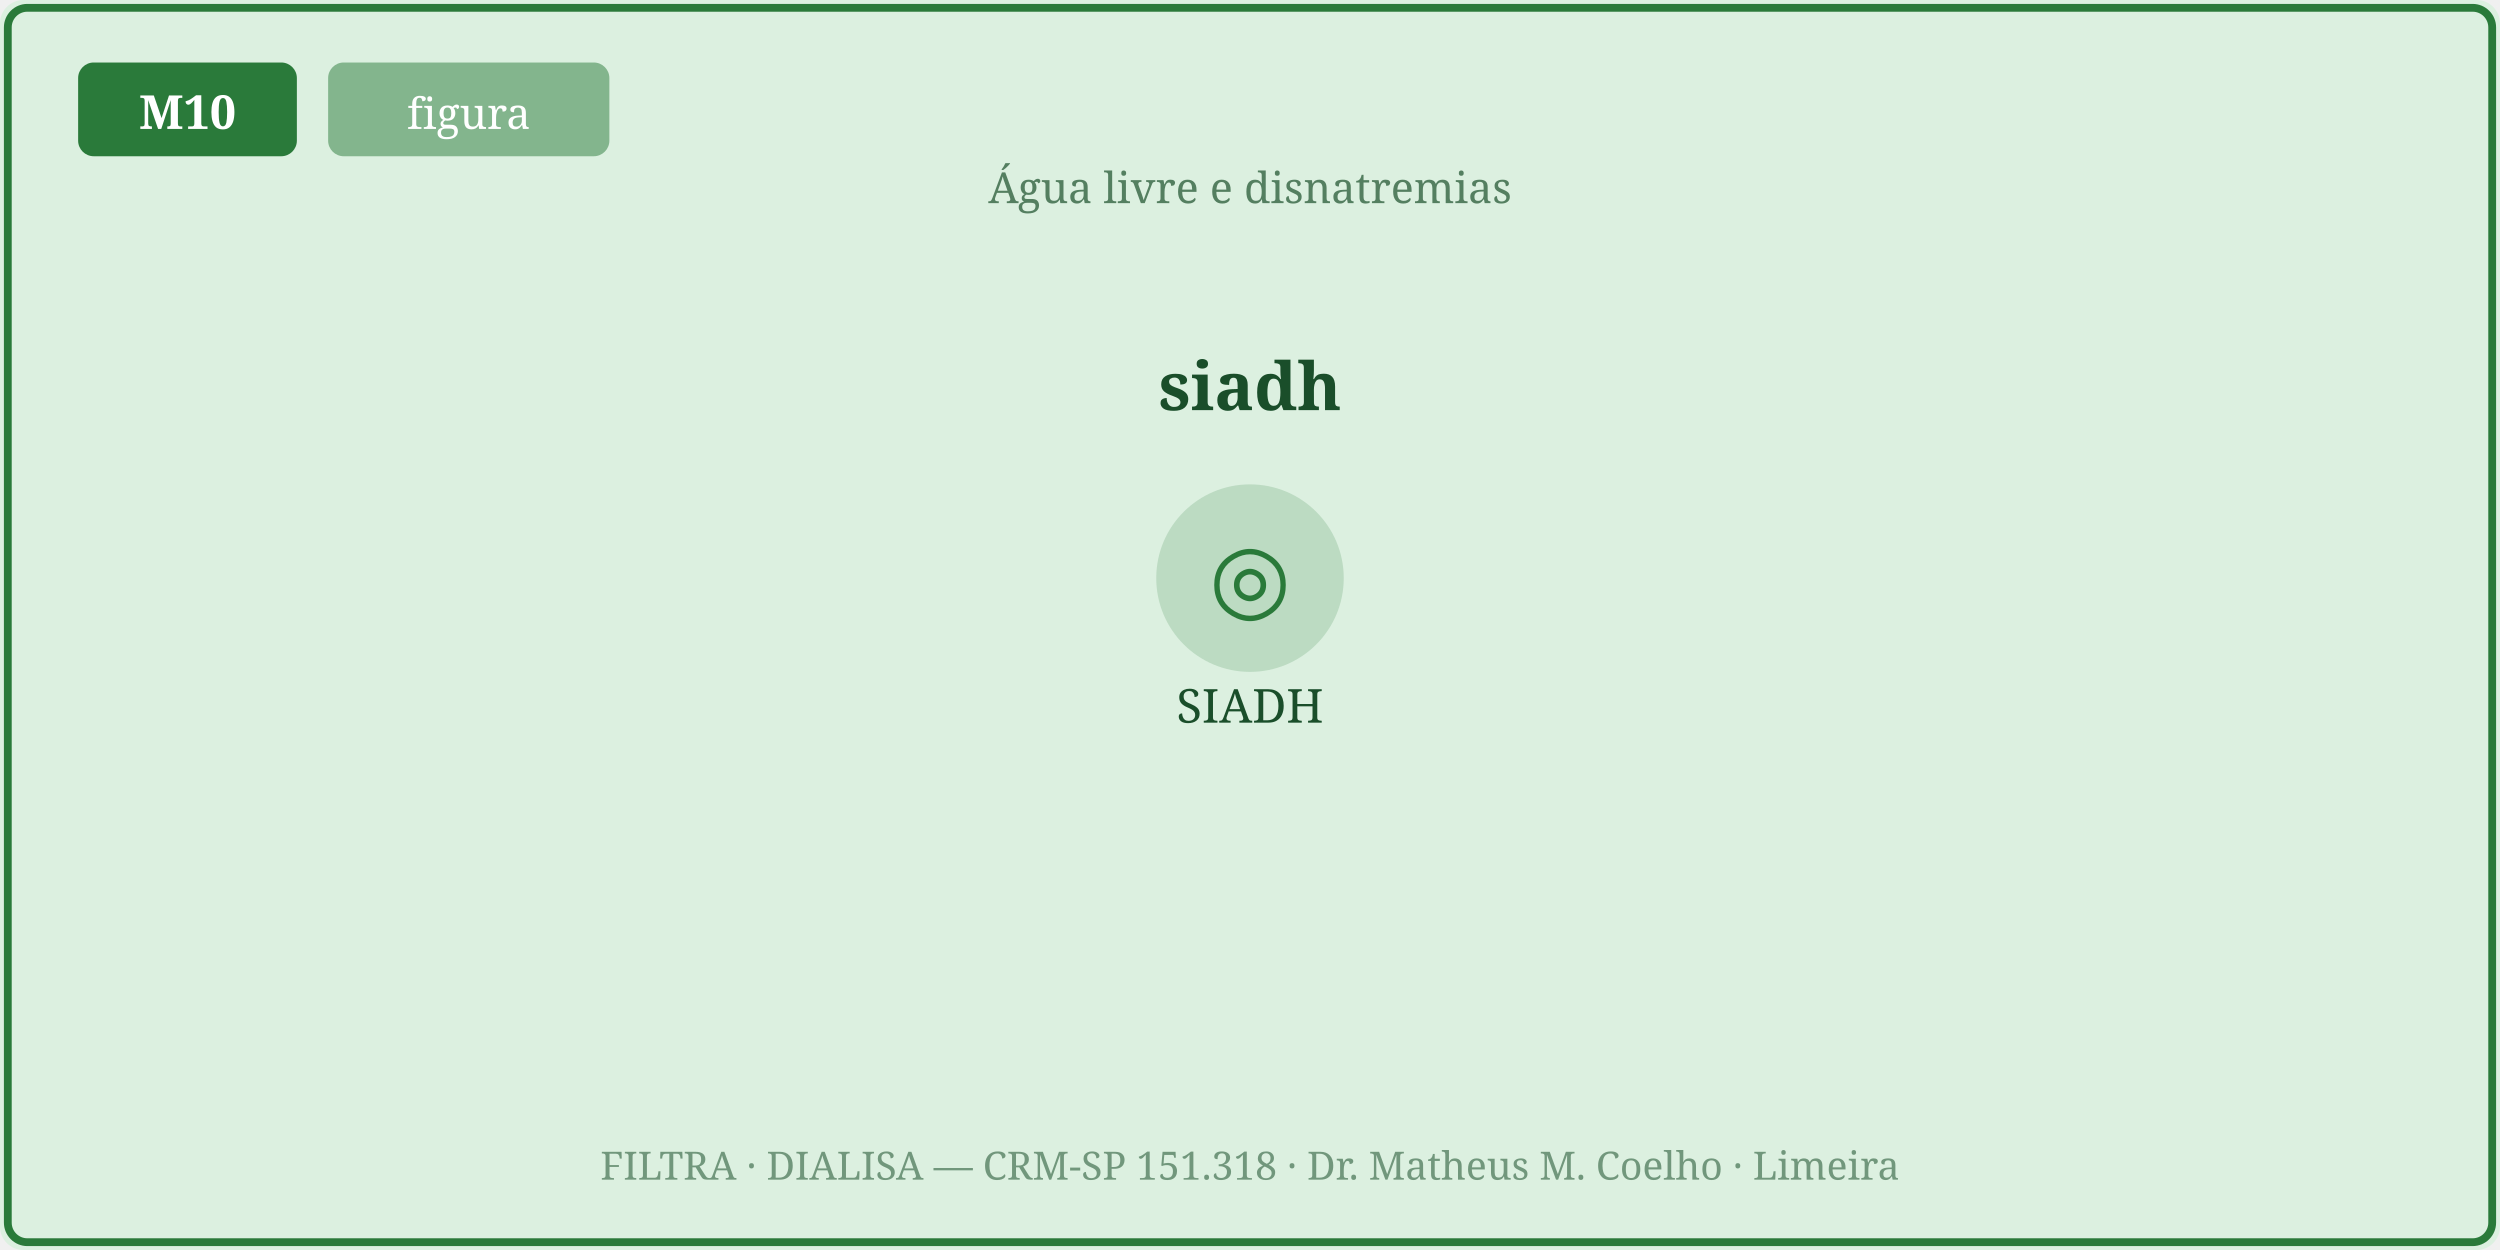
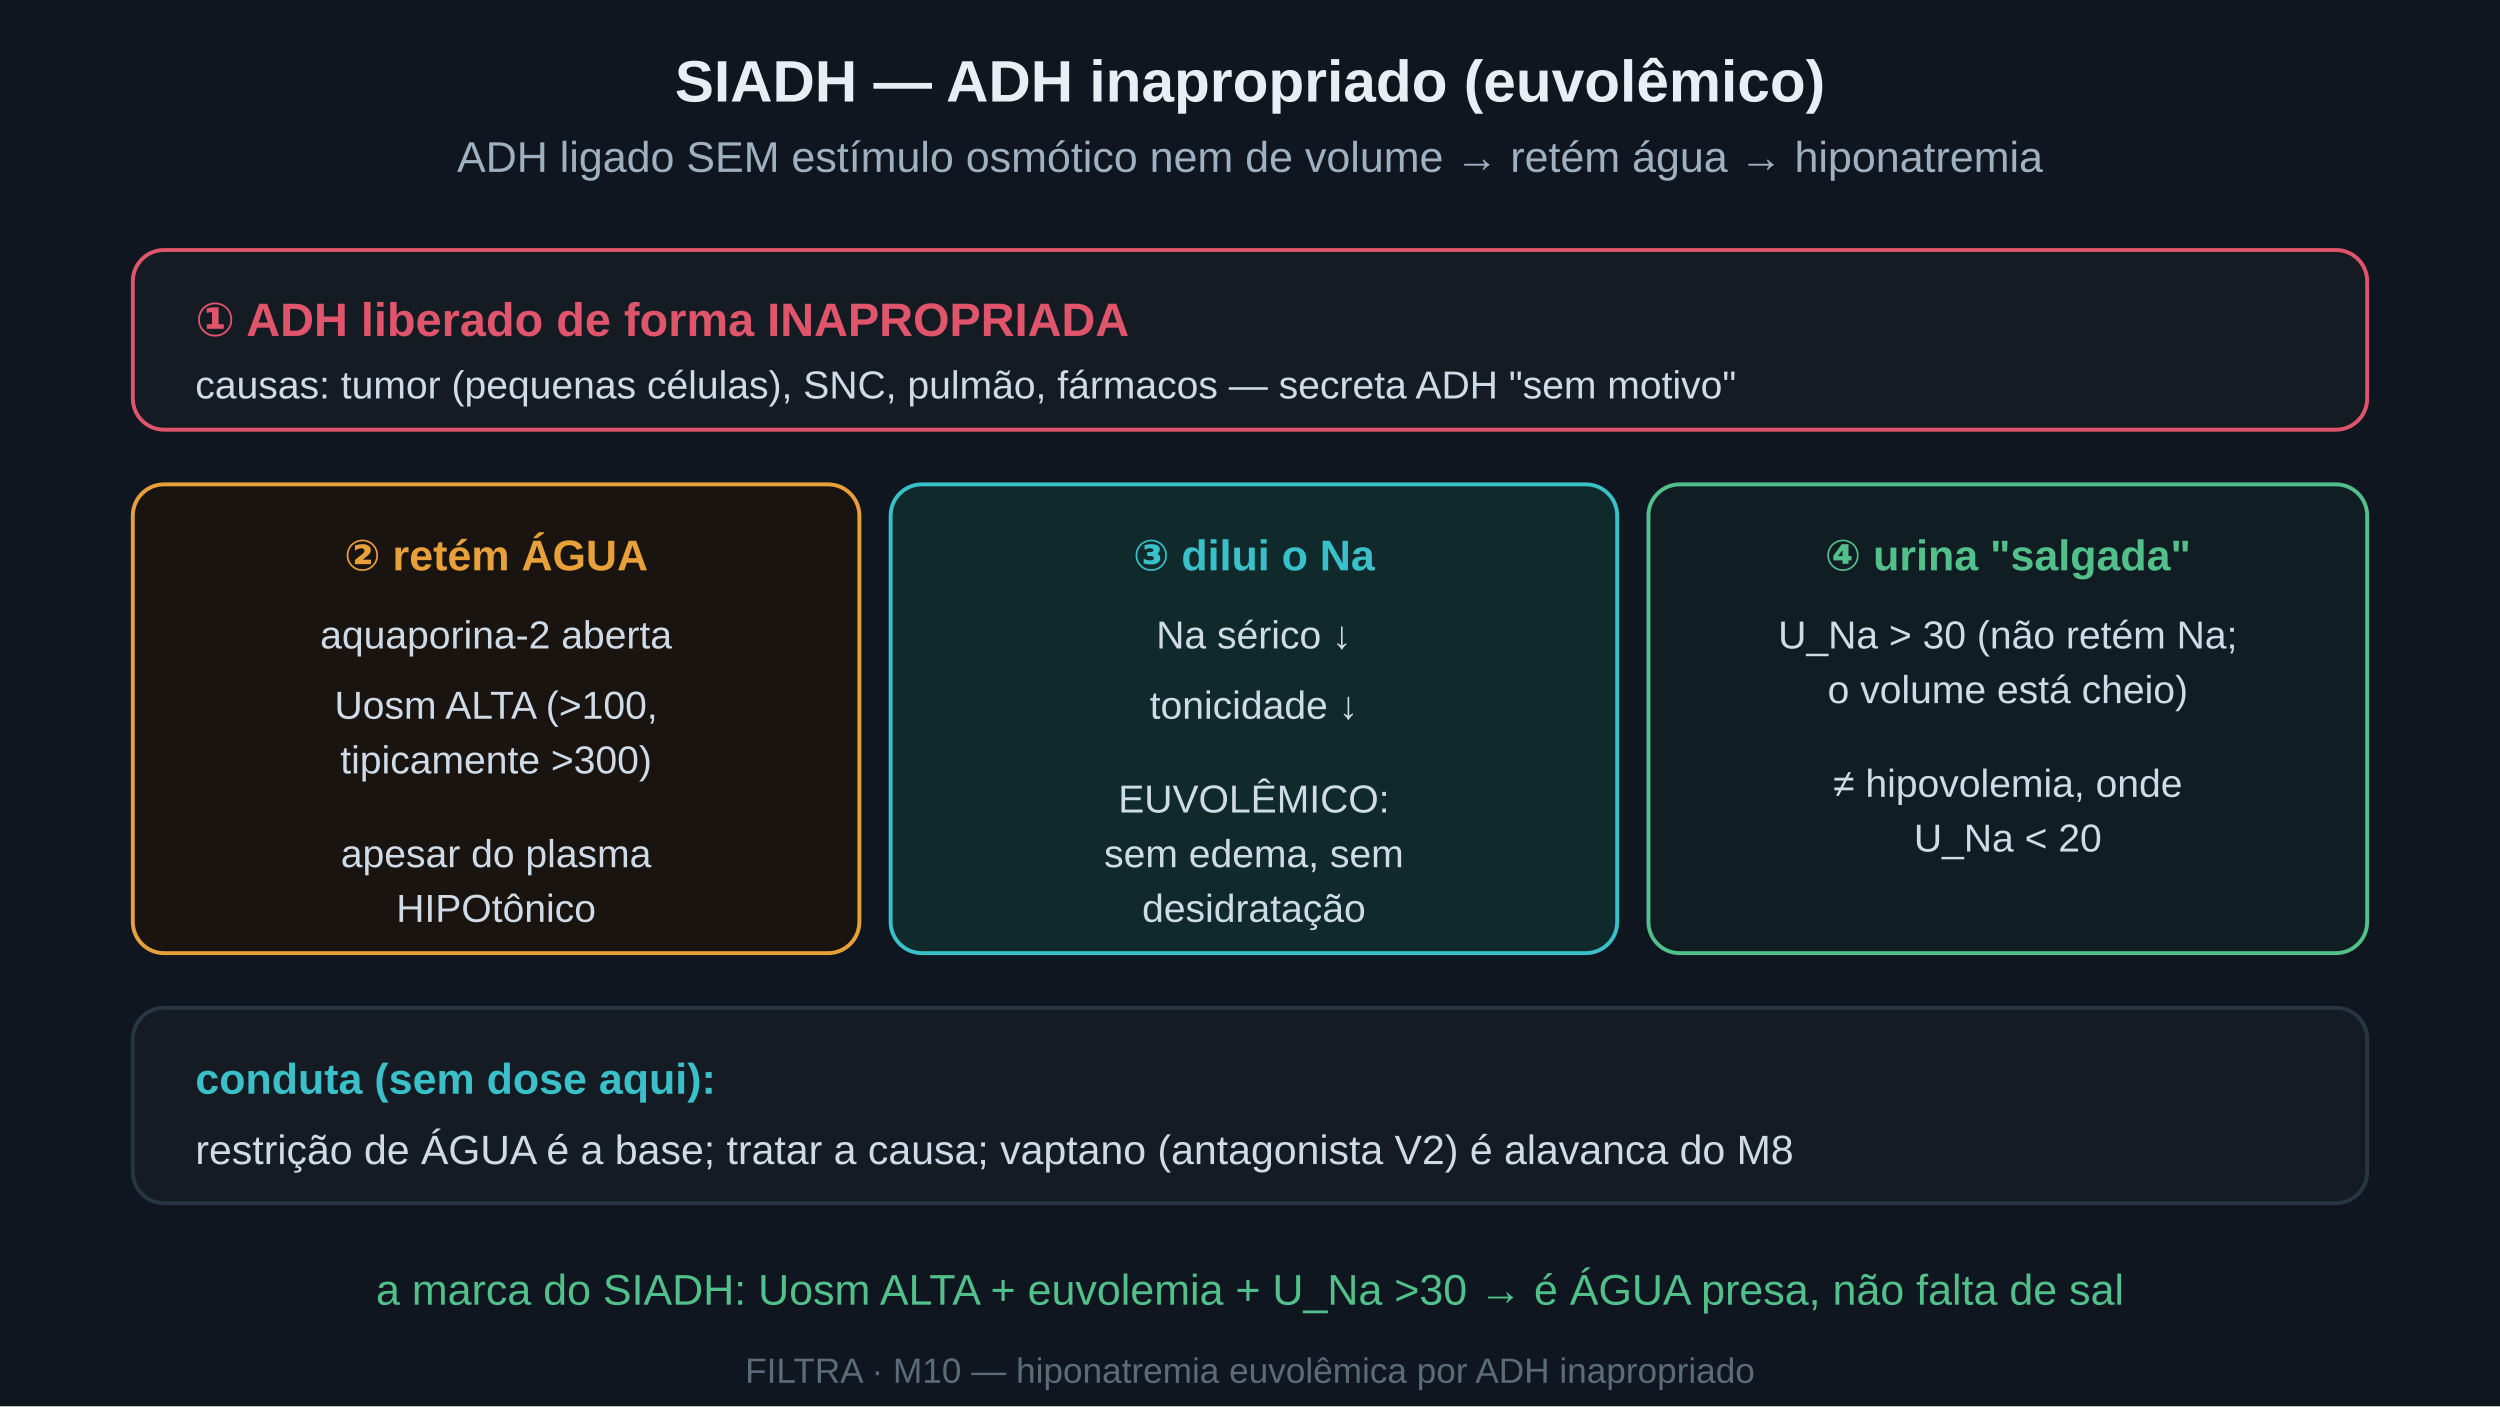
- <svg xmlns="http://www.w3.org/2000/svg" viewBox="0 0 640 320" font-family="Georgia,serif">
-   <rect width="640" height="320" fill="#dcf0e0" rx="6" />
-   <rect x="2" y="2" width="636" height="316" rx="5" fill="none" stroke="#2a7a3a" stroke-width="2" />
-   <rect x="20" y="16" width="56" height="24" rx="4" fill="#2a7a3a" />
-   <text x="48" y="33" text-anchor="middle" font-size="12" font-weight="bold" fill="white">M10</text>
-   <rect x="84" y="16" width="72" height="24" rx="4" fill="#2a7a3a" opacity="0.5" />
-   <text x="120" y="33" text-anchor="middle" font-size="11" fill="white">figura</text>
-   <text x="320" y="52" text-anchor="middle" font-size="11" fill="#1a4e2a" opacity="0.7">Água livre e disnatremias</text>
-   <text x="320" y="105" text-anchor="middle" font-size="17" font-weight="bold" fill="#1a4e2a">siadh</text>
-   <circle cx="320" cy="148" r="24" fill="#2a7a3a" opacity="0.18" />
-   <text x="320" y="156" text-anchor="middle" font-size="24" fill="#2a7a3a">◎</text>
-   <text x="320" y="185" text-anchor="middle" font-size="12" fill="#1a4e2a">SIADH</text>
-   <text x="320" y="302" text-anchor="middle" font-size="10" fill="#1a4e2a" opacity="0.55">FILTRA · DIALISA — CRM-SP 151.318 · Dr. Matheus M. Coelho · Limeira</text>
+ <svg xmlns="http://www.w3.org/2000/svg" viewBox="0 0 640 360" font-family="system-ui,Segoe UI,Arial,sans-serif">
+   <rect width="640" height="360" fill="#0f1620" />
+   <text x="320" y="26" text-anchor="middle" font-size="15" font-weight="700" fill="#e7eef4">SIADH — ADH inapropriado (euvolêmico)</text>
+   <text x="320" y="44" text-anchor="middle" font-size="11" fill="#9fb1c0">ADH ligado SEM estímulo osmótico nem de volume → retém água → hiponatremia</text>
+   <rect x="34" y="64" width="572" height="46" rx="8" fill="#141b22" stroke="#e0556b" />
+   <text x="50" y="86" font-size="12" font-weight="700" fill="#e0556b">① ADH liberado de forma INAPROPRIADA</text>
+   <text x="50" y="102" font-size="10" fill="#cfdbe6">causas: tumor (pequenas células), SNC, pulmão, fármacos — secreta ADH "sem motivo"</text>
+   <rect x="34" y="124" width="186" height="120" rx="8" fill="#1a1410" stroke="#e8a13a" />
+   <text x="127" y="146" text-anchor="middle" font-size="11" font-weight="700" fill="#e8a13a">② retém ÁGUA</text>
+   <text x="127" y="166" text-anchor="middle" font-size="10" fill="#cfdbe6">aquaporina-2 aberta</text>
+   <text x="127" y="184" text-anchor="middle" font-size="10" fill="#cfdbe6">Uosm ALTA (&gt;100,</text>
+   <text x="127" y="198" text-anchor="middle" font-size="10" fill="#cfdbe6">tipicamente &gt;300)</text>
+   <text x="127" y="222" text-anchor="middle" font-size="10" fill="#cfdbe6">apesar do plasma</text>
+   <text x="127" y="236" text-anchor="middle" font-size="10" fill="#cfdbe6">HIPOtônico</text>
+   <rect x="228" y="124" width="186" height="120" rx="8" fill="#102a2c" stroke="#39c0c8" />
+   <text x="321" y="146" text-anchor="middle" font-size="11" font-weight="700" fill="#39c0c8">③ dilui o Na</text>
+   <text x="321" y="166" text-anchor="middle" font-size="10" fill="#cfdbe6">Na sérico ↓</text>
+   <text x="321" y="184" text-anchor="middle" font-size="10" fill="#cfdbe6">tonicidade ↓</text>
+   <text x="321" y="208" text-anchor="middle" font-size="10" fill="#cfdbe6">EUVOLÊMICO:</text>
+   <text x="321" y="222" text-anchor="middle" font-size="10" fill="#cfdbe6">sem edema, sem</text>
+   <text x="321" y="236" text-anchor="middle" font-size="10" fill="#cfdbe6">desidratação</text>
+   <rect x="422" y="124" width="184" height="120" rx="8" fill="#101d22" stroke="#52c08a" />
+   <text x="514" y="146" text-anchor="middle" font-size="11" font-weight="700" fill="#52c08a">④ urina "salgada"</text>
+   <text x="514" y="166" text-anchor="middle" font-size="10" fill="#cfdbe6">U_Na &gt; 30 (não retém Na;</text>
+   <text x="514" y="180" text-anchor="middle" font-size="10" fill="#cfdbe6">o volume está cheio)</text>
+   <text x="514" y="204" text-anchor="middle" font-size="10" fill="#cfdbe6">≠ hipovolemia, onde</text>
+   <text x="514" y="218" text-anchor="middle" font-size="10" fill="#cfdbe6">U_Na &lt; 20</text>
+   <rect x="34" y="258" width="572" height="50" rx="8" fill="#141b22" stroke="#283642" />
+   <text x="50" y="280" font-size="11" font-weight="700" fill="#39c0c8">conduta (sem dose aqui):</text>
+   <text x="50" y="298" font-size="10.5" fill="#cfdbe6">restrição de ÁGUA é a base; tratar a causa; vaptano (antagonista V2) é alavanca do M8</text>
+   <text x="320" y="334" text-anchor="middle" font-size="11" fill="#52c08a">a marca do SIADH: Uosm ALTA + euvolemia + U_Na &gt;30 → é ÁGUA presa, não falta de sal</text>
+   <text x="320" y="354" text-anchor="middle" font-size="9" fill="#5b6b78">FILTRA · M10 — hiponatremia euvolêmica por ADH inapropriado</text>
</svg>
